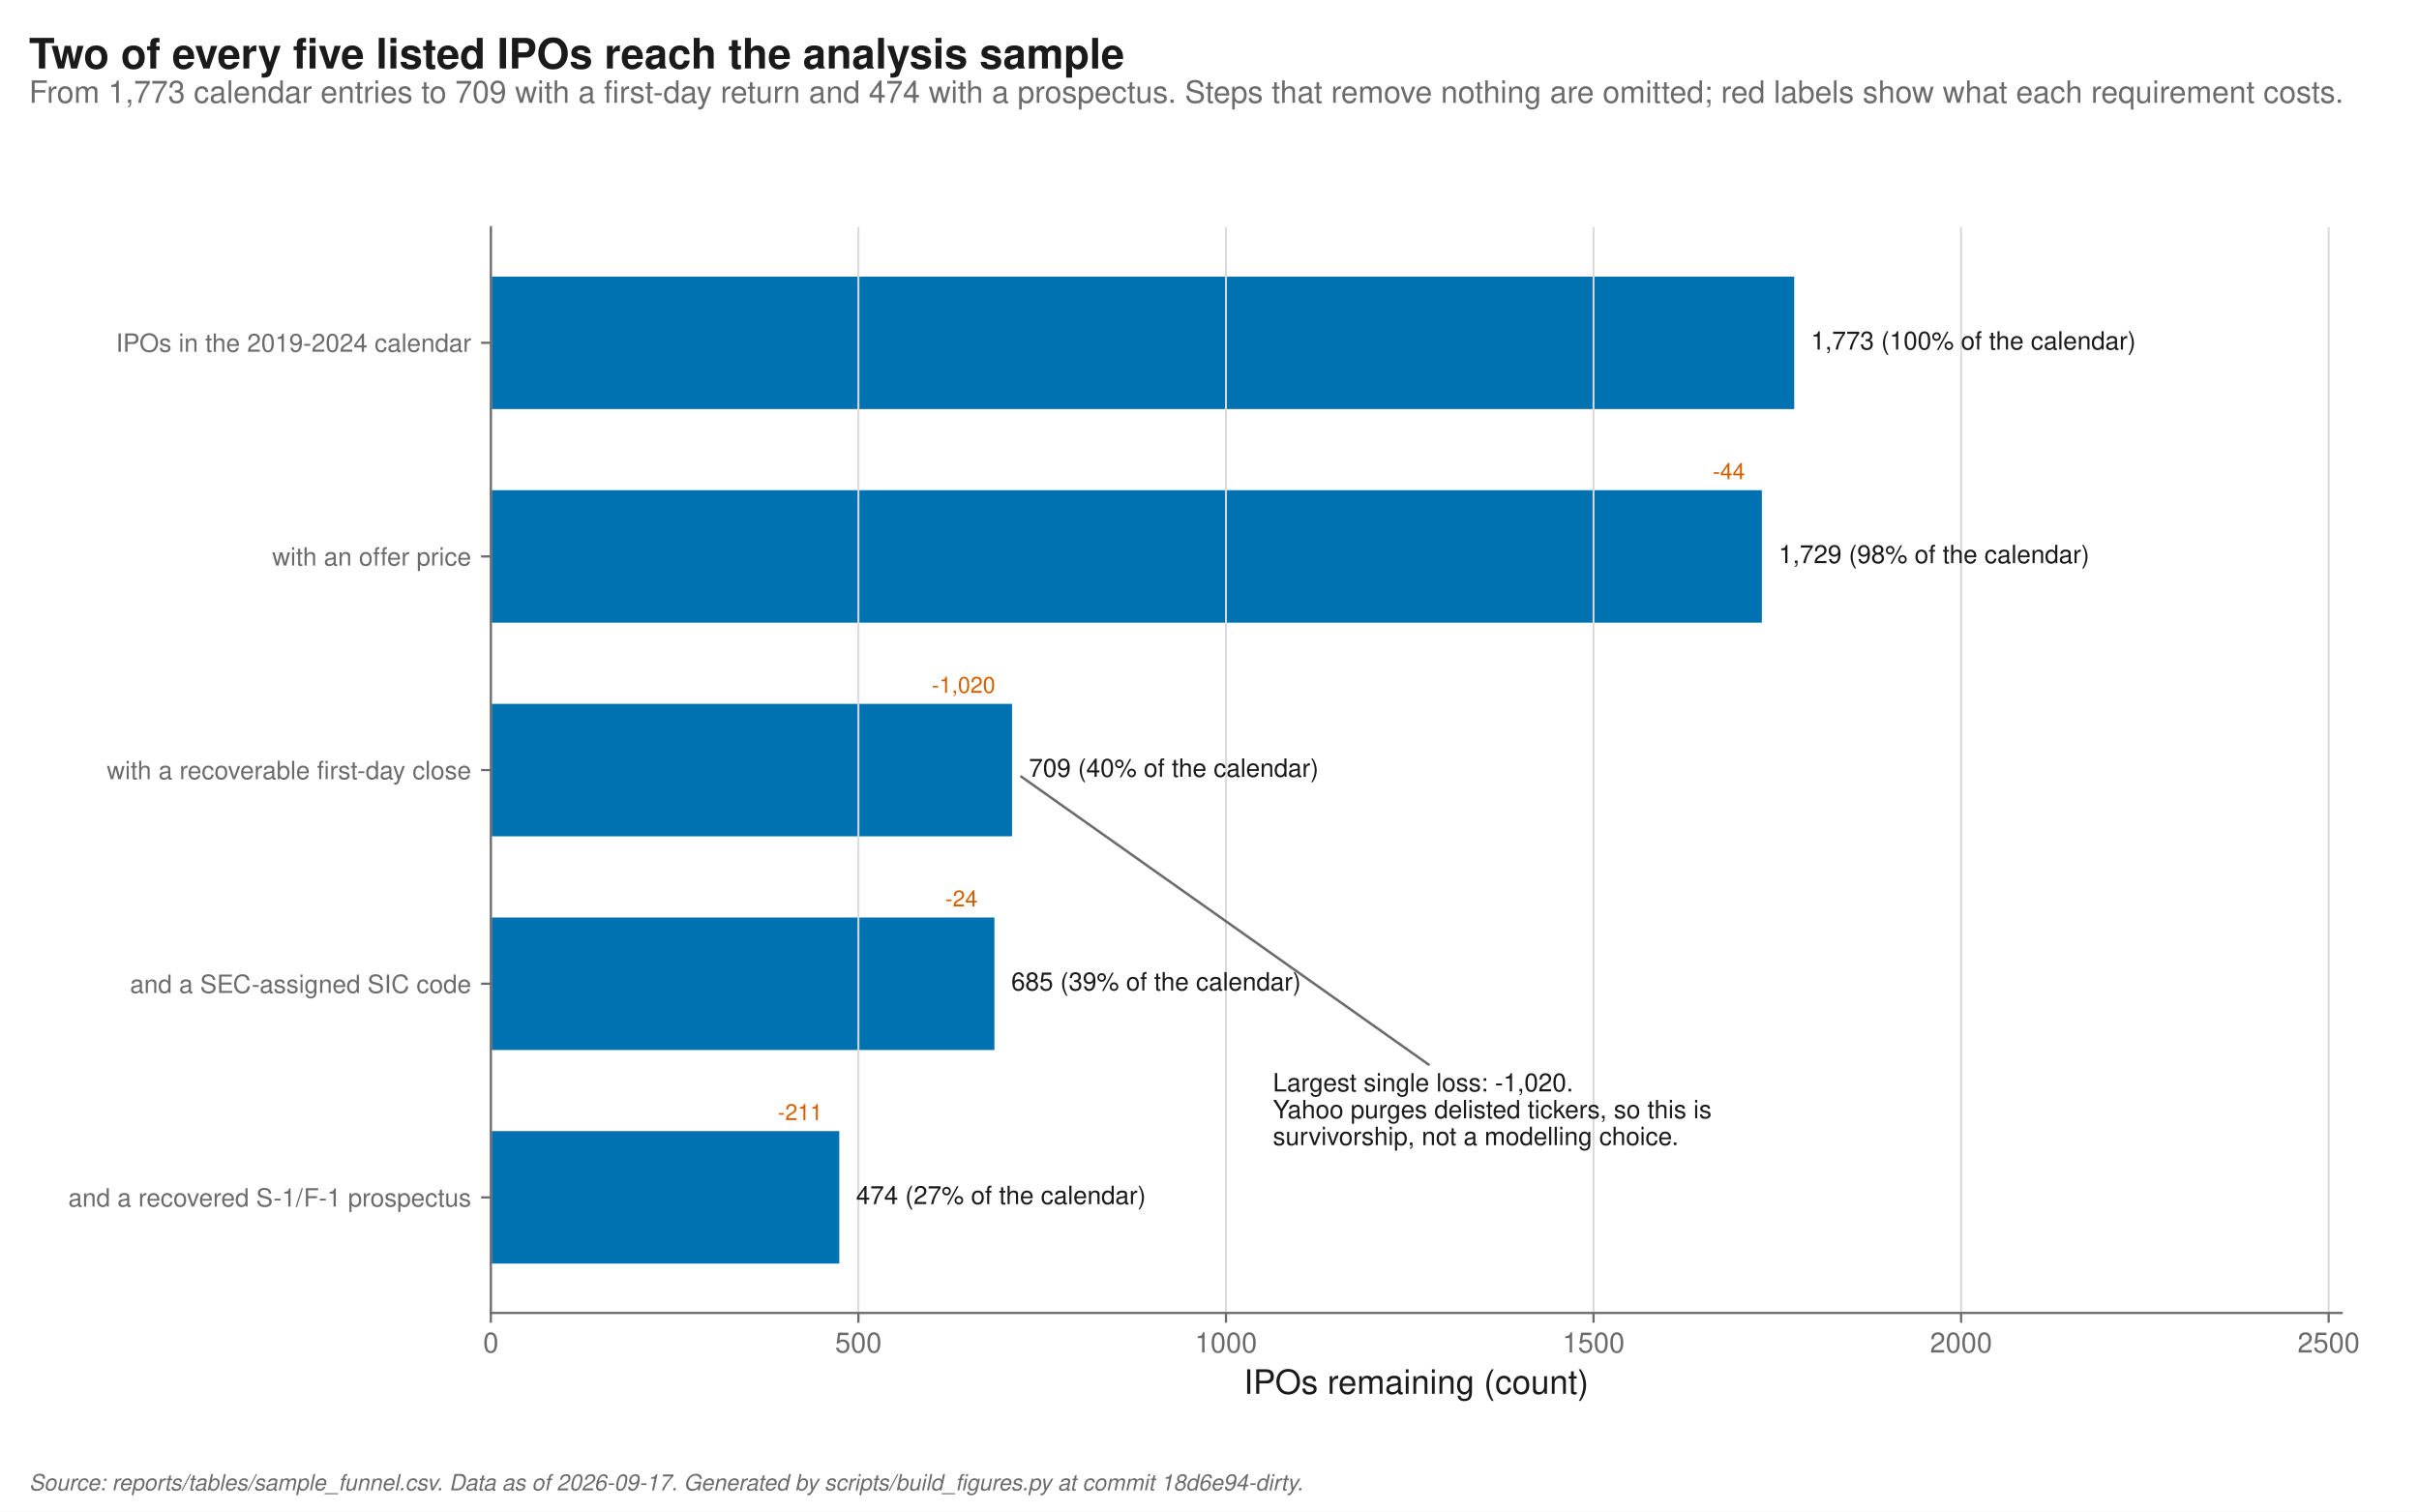
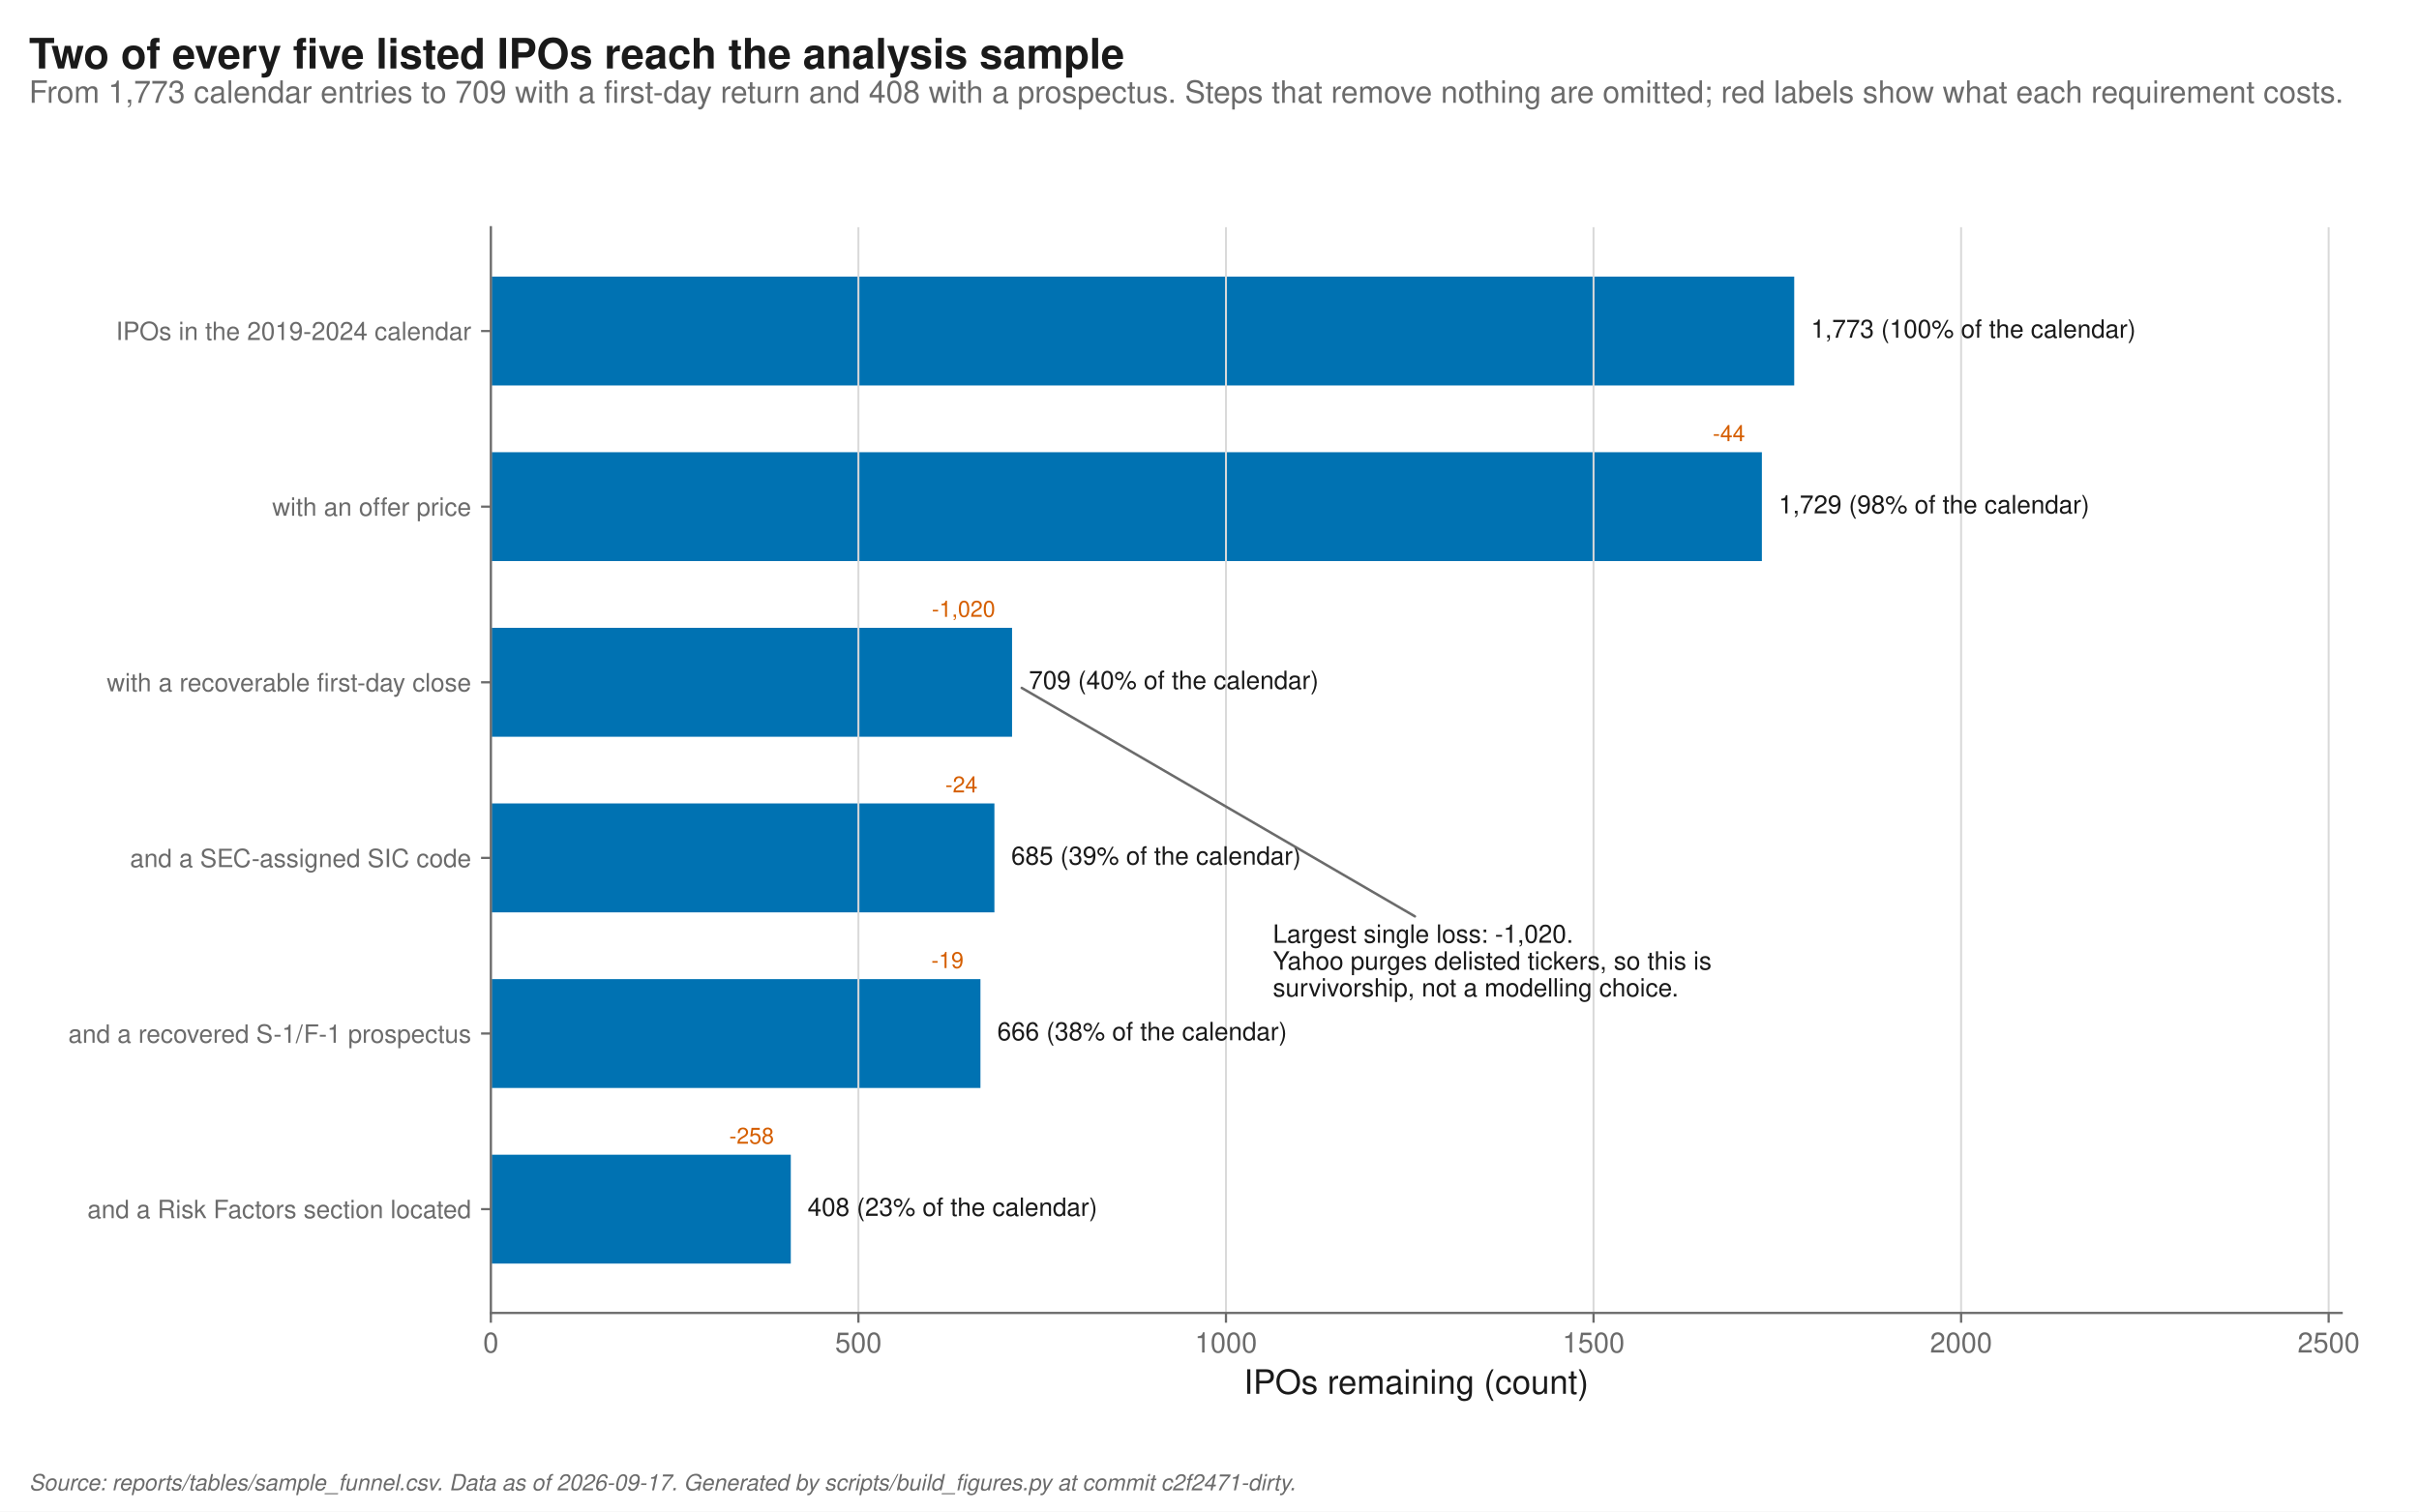
<svg xmlns="http://www.w3.org/2000/svg" xmlns:xlink="http://www.w3.org/1999/xlink" width="864pt" height="540pt" viewBox="0 0 864 540" version="1.1">
  <defs>
    <style type="text/css">*{stroke-linejoin: round; stroke-linecap: butt}</style>
  </defs>
  <g id="figure_1">
    <g id="patch_1">
      <path d="M 0 540  L 864 540  L 864 0  L 0 0  z " style="fill: #ffffff" />
    </g>
    <g id="axes_1">
      <g id="patch_2">
        <path d="M 175.318 469.06  L 836.369 469.06  L 836.369 81.18  L 175.318 81.18  z " style="fill: #ffffff" />
      </g>
      <g id="patch_3">
-         <path d="M 175.318 146.132  L 640.847 146.132  L 640.847 98.811  L 175.318 98.811  z " clip-path="url(#p141eccd45c)" style="fill: #0072b2" />
+         <path d="M 175.318 137.712  L 640.847 137.712  L 640.847 98.811  L 175.318 98.811  z " clip-path="url(#p4461c910ee)" style="fill: #0072b2" />
      </g>
      <g id="patch_4">
-         <path d="M 175.318 222.456  L 629.294 222.456  L 629.294 175.135  L 175.318 175.135  z " clip-path="url(#p141eccd45c)" style="fill: #0072b2" />
+         <path d="M 175.318 200.455  L 629.294 200.455  L 629.294 161.554  L 175.318 161.554  z " clip-path="url(#p4461c910ee)" style="fill: #0072b2" />
      </g>
      <g id="patch_5">
-         <path d="M 175.318 298.781  L 361.477 298.781  L 361.477 251.459  L 175.318 251.459  z " clip-path="url(#p141eccd45c)" style="fill: #0072b2" />
+         <path d="M 175.318 263.199  L 361.477 263.199  L 361.477 224.298  L 175.318 224.298  z " clip-path="url(#p4461c910ee)" style="fill: #0072b2" />
      </g>
      <g id="patch_6">
-         <path d="M 175.318 375.105  L 355.175 375.105  L 355.175 327.784  L 175.318 327.784  z " clip-path="url(#p141eccd45c)" style="fill: #0072b2" />
+         <path d="M 175.318 325.942  L 355.175 325.942  L 355.175 287.041  L 175.318 287.041  z " clip-path="url(#p4461c910ee)" style="fill: #0072b2" />
      </g>
      <g id="patch_7">
-         <path d="M 175.318 451.429  L 299.774 451.429  L 299.774 404.108  L 175.318 404.108  z " clip-path="url(#p141eccd45c)" style="fill: #0072b2" />
+         <path d="M 175.318 388.686  L 350.187 388.686  L 350.187 349.785  L 175.318 349.785  z " clip-path="url(#p4461c910ee)" style="fill: #0072b2" />
+       </g>
+       <g id="patch_8">
+         <path d="M 175.318 451.429  L 282.445 451.429  L 282.445 412.528  L 175.318 412.528  z " clip-path="url(#p4461c910ee)" style="fill: #0072b2" />
      </g>
      <g id="matplotlib.axis_1">
        <g id="xtick_1">
          <g id="line2d_1">
-             <path d="M 175.318 469.06  L 175.318 81.18  " clip-path="url(#p141eccd45c)" style="fill: none; stroke: #d9d9d9; stroke-width: 0.7; stroke-linecap: round" />
+             <path d="M 175.318 469.06  L 175.318 81.18  " clip-path="url(#p4461c910ee)" style="fill: none; stroke: #d9d9d9; stroke-width: 0.7; stroke-linecap: round" />
          </g>
          <g id="line2d_2">
            <defs>
-               <path id="mfbc9244382" d="M 0 0  L 0 3.5  " style="stroke: #6b6b6b; stroke-width: 0.8" />
+               <path id="m962c1795e2" d="M 0 0  L 0 3.5  " style="stroke: #6b6b6b; stroke-width: 0.8" />
            </defs>
            <g>
-               <use xlink:href="#mfbc9244382" x="175.318" y="469.06" style="fill: #6b6b6b; stroke: #6b6b6b; stroke-width: 0.8" />
+               <use xlink:href="#m962c1795e2" x="175.318" y="469.06" style="fill: #6b6b6b; stroke: #6b6b6b; stroke-width: 0.8" />
            </g>
          </g>
          <g id="text_1">
            <text style="fill: #6b6b6b; font: 10px 'Helvetica Neue', 'Helvetica', 'Arial', 'Liberation Sans', 'DejaVu Sans', sans-serif; text-anchor: middle" x="175.318" y="483.201" transform="rotate(-0 175.318 483.2006)">0</text>
          </g>
        </g>
        <g id="xtick_2">
          <g id="line2d_3">
-             <path d="M 306.601 469.06  L 306.601 81.18  " clip-path="url(#p141eccd45c)" style="fill: none; stroke: #d9d9d9; stroke-width: 0.7; stroke-linecap: round" />
+             <path d="M 306.601 469.06  L 306.601 81.18  " clip-path="url(#p4461c910ee)" style="fill: none; stroke: #d9d9d9; stroke-width: 0.7; stroke-linecap: round" />
          </g>
          <g id="line2d_4">
            <g>
-               <use xlink:href="#mfbc9244382" x="306.601" y="469.06" style="fill: #6b6b6b; stroke: #6b6b6b; stroke-width: 0.8" />
+               <use xlink:href="#m962c1795e2" x="306.601" y="469.06" style="fill: #6b6b6b; stroke: #6b6b6b; stroke-width: 0.8" />
            </g>
          </g>
          <g id="text_2">
            <text style="fill: #6b6b6b; font: 10px 'Helvetica Neue', 'Helvetica', 'Arial', 'Liberation Sans', 'DejaVu Sans', sans-serif; text-anchor: middle" x="306.601" y="483.201" transform="rotate(-0 306.6008 483.2006)">500</text>
          </g>
        </g>
        <g id="xtick_3">
          <g id="line2d_5">
-             <path d="M 437.884 469.06  L 437.884 81.18  " clip-path="url(#p141eccd45c)" style="fill: none; stroke: #d9d9d9; stroke-width: 0.7; stroke-linecap: round" />
+             <path d="M 437.884 469.06  L 437.884 81.18  " clip-path="url(#p4461c910ee)" style="fill: none; stroke: #d9d9d9; stroke-width: 0.7; stroke-linecap: round" />
          </g>
          <g id="line2d_6">
            <g>
-               <use xlink:href="#mfbc9244382" x="437.884" y="469.06" style="fill: #6b6b6b; stroke: #6b6b6b; stroke-width: 0.8" />
+               <use xlink:href="#m962c1795e2" x="437.884" y="469.06" style="fill: #6b6b6b; stroke: #6b6b6b; stroke-width: 0.8" />
            </g>
          </g>
          <g id="text_3">
            <text style="fill: #6b6b6b; font: 10px 'Helvetica Neue', 'Helvetica', 'Arial', 'Liberation Sans', 'DejaVu Sans', sans-serif; text-anchor: middle" x="437.884" y="483.201" transform="rotate(-0 437.8836 483.2006)">1000</text>
          </g>
        </g>
        <g id="xtick_4">
          <g id="line2d_7">
-             <path d="M 569.166 469.06  L 569.166 81.18  " clip-path="url(#p141eccd45c)" style="fill: none; stroke: #d9d9d9; stroke-width: 0.7; stroke-linecap: round" />
+             <path d="M 569.166 469.06  L 569.166 81.18  " clip-path="url(#p4461c910ee)" style="fill: none; stroke: #d9d9d9; stroke-width: 0.7; stroke-linecap: round" />
          </g>
          <g id="line2d_8">
            <g>
-               <use xlink:href="#mfbc9244382" x="569.166" y="469.06" style="fill: #6b6b6b; stroke: #6b6b6b; stroke-width: 0.8" />
+               <use xlink:href="#m962c1795e2" x="569.166" y="469.06" style="fill: #6b6b6b; stroke: #6b6b6b; stroke-width: 0.8" />
            </g>
          </g>
          <g id="text_4">
            <text style="fill: #6b6b6b; font: 10px 'Helvetica Neue', 'Helvetica', 'Arial', 'Liberation Sans', 'DejaVu Sans', sans-serif; text-anchor: middle" x="569.166" y="483.201" transform="rotate(-0 569.1664 483.2006)">1500</text>
          </g>
        </g>
        <g id="xtick_5">
          <g id="line2d_9">
-             <path d="M 700.449 469.06  L 700.449 81.18  " clip-path="url(#p141eccd45c)" style="fill: none; stroke: #d9d9d9; stroke-width: 0.7; stroke-linecap: round" />
+             <path d="M 700.449 469.06  L 700.449 81.18  " clip-path="url(#p4461c910ee)" style="fill: none; stroke: #d9d9d9; stroke-width: 0.7; stroke-linecap: round" />
          </g>
          <g id="line2d_10">
            <g>
-               <use xlink:href="#mfbc9244382" x="700.449" y="469.06" style="fill: #6b6b6b; stroke: #6b6b6b; stroke-width: 0.8" />
+               <use xlink:href="#m962c1795e2" x="700.449" y="469.06" style="fill: #6b6b6b; stroke: #6b6b6b; stroke-width: 0.8" />
            </g>
          </g>
          <g id="text_5">
            <text style="fill: #6b6b6b; font: 10px 'Helvetica Neue', 'Helvetica', 'Arial', 'Liberation Sans', 'DejaVu Sans', sans-serif; text-anchor: middle" x="700.449" y="483.201" transform="rotate(-0 700.4492 483.2006)">2000</text>
          </g>
        </g>
        <g id="xtick_6">
          <g id="line2d_11">
-             <path d="M 831.732 469.06  L 831.732 81.18  " clip-path="url(#p141eccd45c)" style="fill: none; stroke: #d9d9d9; stroke-width: 0.7; stroke-linecap: round" />
+             <path d="M 831.732 469.06  L 831.732 81.18  " clip-path="url(#p4461c910ee)" style="fill: none; stroke: #d9d9d9; stroke-width: 0.7; stroke-linecap: round" />
          </g>
          <g id="line2d_12">
            <g>
-               <use xlink:href="#mfbc9244382" x="831.732" y="469.06" style="fill: #6b6b6b; stroke: #6b6b6b; stroke-width: 0.8" />
+               <use xlink:href="#m962c1795e2" x="831.732" y="469.06" style="fill: #6b6b6b; stroke: #6b6b6b; stroke-width: 0.8" />
            </g>
          </g>
          <g id="text_6">
            <text style="fill: #6b6b6b; font: 10px 'Helvetica Neue', 'Helvetica', 'Arial', 'Liberation Sans', 'DejaVu Sans', sans-serif; text-anchor: middle" x="831.732" y="483.201" transform="rotate(-0 831.732 483.2006)">2500</text>
          </g>
        </g>
        <g id="text_7">
          <text style="fill: #1a1a1a; font: 12px 'Helvetica Neue', 'Helvetica', 'Arial', 'Liberation Sans', 'DejaVu Sans', sans-serif; text-anchor: middle" x="505.843" y="497.942" transform="rotate(-0 505.8434 497.9422)">IPOs remaining (count)</text>
        </g>
      </g>
      <g id="matplotlib.axis_2">
        <g id="ytick_1">
          <g id="line2d_13">
            <defs>
-               <path id="m131d739472" d="M 0 0  L -3.5 0  " style="stroke: #6b6b6b; stroke-width: 0.8" />
+               <path id="m508e32f09c" d="M 0 0  L -3.5 0  " style="stroke: #6b6b6b; stroke-width: 0.8" />
            </defs>
            <g>
-               <use xlink:href="#m131d739472" x="175.318" y="122.471" style="fill: #6b6b6b; stroke: #6b6b6b; stroke-width: 0.8" />
+               <use xlink:href="#m508e32f09c" x="175.318" y="118.261" style="fill: #6b6b6b; stroke: #6b6b6b; stroke-width: 0.8" />
            </g>
          </g>
          <g id="text_8">
-             <text style="fill: #6b6b6b; font: 9px 'Helvetica Neue', 'Helvetica', 'Arial', 'Liberation Sans', 'DejaVu Sans', sans-serif; text-anchor: end" x="168.318" y="125.685" transform="rotate(-0 168.318 125.6847)">IPOs in the 2019-2024 calendar</text>
+             <text style="fill: #6b6b6b; font: 9px 'Helvetica Neue', 'Helvetica', 'Arial', 'Liberation Sans', 'DejaVu Sans', sans-serif; text-anchor: end" x="168.318" y="121.475" transform="rotate(-0 168.318 121.4747)">IPOs in the 2019-2024 calendar</text>
          </g>
        </g>
        <g id="ytick_2">
          <g id="line2d_14">
            <g>
-               <use xlink:href="#m131d739472" x="175.318" y="198.796" style="fill: #6b6b6b; stroke: #6b6b6b; stroke-width: 0.8" />
+               <use xlink:href="#m508e32f09c" x="175.318" y="181.005" style="fill: #6b6b6b; stroke: #6b6b6b; stroke-width: 0.8" />
            </g>
          </g>
          <g id="text_9">
-             <text style="fill: #6b6b6b; font: 9px 'Helvetica Neue', 'Helvetica', 'Arial', 'Liberation Sans', 'DejaVu Sans', sans-serif; text-anchor: end" x="168.318" y="202.045" transform="rotate(-0 168.318 202.0449)">with an offer price</text>
+             <text style="fill: #6b6b6b; font: 9px 'Helvetica Neue', 'Helvetica', 'Arial', 'Liberation Sans', 'DejaVu Sans', sans-serif; text-anchor: end" x="168.318" y="184.254" transform="rotate(-0 168.318 184.254)">with an offer price</text>
          </g>
        </g>
        <g id="ytick_3">
          <g id="line2d_15">
            <g>
-               <use xlink:href="#m131d739472" x="175.318" y="275.12" style="fill: #6b6b6b; stroke: #6b6b6b; stroke-width: 0.8" />
+               <use xlink:href="#m508e32f09c" x="175.318" y="243.748" style="fill: #6b6b6b; stroke: #6b6b6b; stroke-width: 0.8" />
            </g>
          </g>
          <g id="text_10">
-             <text style="fill: #6b6b6b; font: 9px 'Helvetica Neue', 'Helvetica', 'Arial', 'Liberation Sans', 'DejaVu Sans', sans-serif; text-anchor: end" x="168.318" y="278.369" transform="rotate(-0 168.318 278.3691)">with a recoverable first-day close</text>
+             <text style="fill: #6b6b6b; font: 9px 'Helvetica Neue', 'Helvetica', 'Arial', 'Liberation Sans', 'DejaVu Sans', sans-serif; text-anchor: end" x="168.318" y="246.997" transform="rotate(-0 168.318 246.9974)">with a recoverable first-day close</text>
          </g>
        </g>
        <g id="ytick_4">
          <g id="line2d_16">
            <g>
-               <use xlink:href="#m131d739472" x="175.318" y="351.444" style="fill: #6b6b6b; stroke: #6b6b6b; stroke-width: 0.8" />
+               <use xlink:href="#m508e32f09c" x="175.318" y="306.492" style="fill: #6b6b6b; stroke: #6b6b6b; stroke-width: 0.8" />
            </g>
          </g>
          <g id="text_11">
-             <text style="fill: #6b6b6b; font: 9px 'Helvetica Neue', 'Helvetica', 'Arial', 'Liberation Sans', 'DejaVu Sans', sans-serif; text-anchor: end" x="168.318" y="354.734" transform="rotate(-0 168.318 354.7335)">and a SEC-assigned SIC code</text>
+             <text style="fill: #6b6b6b; font: 9px 'Helvetica Neue', 'Helvetica', 'Arial', 'Liberation Sans', 'DejaVu Sans', sans-serif; text-anchor: end" x="168.318" y="309.781" transform="rotate(-0 168.318 309.7809)">and a SEC-assigned SIC code</text>
          </g>
        </g>
        <g id="ytick_5">
          <g id="line2d_17">
            <g>
-               <use xlink:href="#m131d739472" x="175.318" y="427.769" style="fill: #6b6b6b; stroke: #6b6b6b; stroke-width: 0.8" />
+               <use xlink:href="#m508e32f09c" x="175.318" y="369.235" style="fill: #6b6b6b; stroke: #6b6b6b; stroke-width: 0.8" />
            </g>
          </g>
          <g id="text_12">
-             <text style="fill: #6b6b6b; font: 9px 'Helvetica Neue', 'Helvetica', 'Arial', 'Liberation Sans', 'DejaVu Sans', sans-serif; text-anchor: end" x="168.318" y="431.058" transform="rotate(-0 168.318 431.0578)">and a recovered S-1/F-1 prospectus</text>
-           </g>
-         </g>
-       </g>
-       <g id="patch_8">
+             <text style="fill: #6b6b6b; font: 9px 'Helvetica Neue', 'Helvetica', 'Arial', 'Liberation Sans', 'DejaVu Sans', sans-serif; text-anchor: end" x="168.318" y="372.524" transform="rotate(-0 168.318 372.5244)">and a recovered S-1/F-1 prospectus</text>
+           </g>
+         </g>
+         <g id="ytick_6">
+           <g id="line2d_18">
+             <g>
+               <use xlink:href="#m508e32f09c" x="175.318" y="431.979" style="fill: #6b6b6b; stroke: #6b6b6b; stroke-width: 0.8" />
+             </g>
+           </g>
+           <g id="text_13">
+             <text style="fill: #6b6b6b; font: 9px 'Helvetica Neue', 'Helvetica', 'Arial', 'Liberation Sans', 'DejaVu Sans', sans-serif; text-anchor: end" x="168.318" y="435.192" transform="rotate(-0 168.318 435.1919)">and a Risk Factors section located</text>
+           </g>
+         </g>
+       </g>
+       <g id="patch_9">
        <path d="M 175.318 469.06  L 175.318 81.18  " style="fill: none; stroke: #6b6b6b; stroke-width: 0.8; stroke-linejoin: miter; stroke-linecap: square" />
      </g>
-       <g id="patch_9">
+       <g id="patch_10">
        <path d="M 175.318 469.06  L 836.369 469.06  " style="fill: none; stroke: #6b6b6b; stroke-width: 0.8; stroke-linejoin: miter; stroke-linecap: square" />
      </g>
-       <g id="text_13">
-         <text style="fill: #1a1a1a; font: 9px 'Helvetica Neue', 'Helvetica', 'Arial', 'Liberation Sans', 'DejaVu Sans', sans-serif; text-anchor: start" x="646.847" y="124.874" transform="rotate(-0 646.8468 124.874)">1,773   (100% of the calendar)</text>
-       </g>
      <g id="text_14">
-         <text style="fill: #1a1a1a; font: 9px 'Helvetica Neue', 'Helvetica', 'Arial', 'Liberation Sans', 'DejaVu Sans', sans-serif; text-anchor: start" x="635.294" y="201.198" transform="rotate(-0 635.2939 201.1983)">1,729   (98% of the calendar)</text>
+         <text style="fill: #1a1a1a; font: 9px 'Helvetica Neue', 'Helvetica', 'Arial', 'Liberation Sans', 'DejaVu Sans', sans-serif; text-anchor: start" x="646.847" y="120.664" transform="rotate(-0 646.8468 120.664)">1,773   (100% of the calendar)</text>
      </g>
      <g id="text_15">
-         <text style="fill: #d55e00; font: 8px 'Helvetica Neue', 'Helvetica', 'Arial', 'Liberation Sans', 'DejaVu Sans', sans-serif; text-anchor: end" x="623.294" y="171.203" transform="rotate(-0 623.2939 171.2033)">-44</text>
+         <text style="fill: #1a1a1a; font: 9px 'Helvetica Neue', 'Helvetica', 'Arial', 'Liberation Sans', 'DejaVu Sans', sans-serif; text-anchor: start" x="635.294" y="183.407" transform="rotate(-0 635.2939 183.4074)">1,729   (98% of the calendar)</text>
      </g>
      <g id="text_16">
-         <text style="fill: #1a1a1a; font: 9px 'Helvetica Neue', 'Helvetica', 'Arial', 'Liberation Sans', 'DejaVu Sans', sans-serif; text-anchor: start" x="367.477" y="277.523" transform="rotate(-0 367.477 277.5226)">709   (40% of the calendar)</text>
+         <text style="fill: #d55e00; font: 8px 'Helvetica Neue', 'Helvetica', 'Arial', 'Liberation Sans', 'DejaVu Sans', sans-serif; text-anchor: end" x="623.294" y="157.622" transform="rotate(-0 623.2939 157.6225)">-44</text>
      </g>
      <g id="text_17">
-         <text style="fill: #d55e00; font: 8px 'Helvetica Neue', 'Helvetica', 'Arial', 'Liberation Sans', 'DejaVu Sans', sans-serif; text-anchor: end" x="355.477" y="247.528" transform="rotate(-0 355.477 247.5276)">-1,020</text>
+         <text style="fill: #1a1a1a; font: 9px 'Helvetica Neue', 'Helvetica', 'Arial', 'Liberation Sans', 'DejaVu Sans', sans-serif; text-anchor: start" x="367.477" y="246.151" transform="rotate(-0 367.477 246.1509)">709   (40% of the calendar)</text>
      </g>
      <g id="text_18">
-         <text style="fill: #1a1a1a; font: 9px 'Helvetica Neue', 'Helvetica', 'Arial', 'Liberation Sans', 'DejaVu Sans', sans-serif; text-anchor: start" x="361.175" y="353.847" transform="rotate(-0 361.1754 353.8469)">685   (39% of the calendar)</text>
+         <text style="fill: #d55e00; font: 8px 'Helvetica Neue', 'Helvetica', 'Arial', 'Liberation Sans', 'DejaVu Sans', sans-serif; text-anchor: end" x="355.477" y="220.366" transform="rotate(-0 355.477 220.3659)">-1,020</text>
      </g>
      <g id="text_19">
-         <text style="fill: #d55e00; font: 8px 'Helvetica Neue', 'Helvetica', 'Arial', 'Liberation Sans', 'DejaVu Sans', sans-serif; text-anchor: end" x="349.175" y="323.852" transform="rotate(-0 349.1754 323.8519)">-24</text>
+         <text style="fill: #1a1a1a; font: 9px 'Helvetica Neue', 'Helvetica', 'Arial', 'Liberation Sans', 'DejaVu Sans', sans-serif; text-anchor: start" x="361.175" y="308.894" transform="rotate(-0 361.1754 308.8943)">685   (39% of the calendar)</text>
      </g>
      <g id="text_20">
-         <text style="fill: #1a1a1a; font: 9px 'Helvetica Neue', 'Helvetica', 'Arial', 'Liberation Sans', 'DejaVu Sans', sans-serif; text-anchor: start" x="305.774" y="430.171" transform="rotate(-0 305.7741 430.1711)">474   (27% of the calendar)</text>
+         <text style="fill: #d55e00; font: 8px 'Helvetica Neue', 'Helvetica', 'Arial', 'Liberation Sans', 'DejaVu Sans', sans-serif; text-anchor: end" x="349.175" y="283.109" transform="rotate(-0 349.1754 283.1094)">-24</text>
      </g>
      <g id="text_21">
-         <text style="fill: #d55e00; font: 8px 'Helvetica Neue', 'Helvetica', 'Arial', 'Liberation Sans', 'DejaVu Sans', sans-serif; text-anchor: end" x="293.774" y="400.176" transform="rotate(-0 293.7741 400.1762)">-211</text>
-       </g>
-       <g id="patch_10">
-         <path d="M 510.287 380.337  Q 437.516 328.884 364.744 277.43  " style="fill: none; stroke: #6b6b6b; stroke-width: 0.9; stroke-linecap: round" />
+         <text style="fill: #1a1a1a; font: 9px 'Helvetica Neue', 'Helvetica', 'Arial', 'Liberation Sans', 'DejaVu Sans', sans-serif; text-anchor: start" x="356.187" y="371.638" transform="rotate(-0 356.1867 371.6378)">666   (38% of the calendar)</text>
      </g>
      <g id="text_22">
-         <text style="fill: #1a1a1a; font: 9px 'Helvetica Neue', 'Helvetica', 'Arial', 'Liberation Sans', 'DejaVu Sans', sans-serif" transform="translate(454.6353 389.9179)">Largest single loss: -1,020.</text>
-         <text style="fill: #1a1a1a; font: 9px 'Helvetica Neue', 'Helvetica', 'Arial', 'Liberation Sans', 'DejaVu Sans', sans-serif" transform="translate(454.6353 399.5114)">Yahoo purges delisted tickers, so this is</text>
-         <text style="fill: #1a1a1a; font: 9px 'Helvetica Neue', 'Helvetica', 'Arial', 'Liberation Sans', 'DejaVu Sans', sans-serif" transform="translate(454.6353 409.1048)">survivorship, not a modelling choice.</text>
-       </g>
-     </g>
-     <g id="text_23">
+         <text style="fill: #d55e00; font: 8px 'Helvetica Neue', 'Helvetica', 'Arial', 'Liberation Sans', 'DejaVu Sans', sans-serif; text-anchor: end" x="344.187" y="345.853" transform="rotate(-0 344.1867 345.8528)">-19</text>
+       </g>
+       <g id="text_23">
+         <text style="fill: #1a1a1a; font: 9px 'Helvetica Neue', 'Helvetica', 'Arial', 'Liberation Sans', 'DejaVu Sans', sans-serif; text-anchor: start" x="288.445" y="434.381" transform="rotate(-0 288.4448 434.3812)">408   (23% of the calendar)</text>
+       </g>
+       <g id="text_24">
+         <text style="fill: #d55e00; font: 8px 'Helvetica Neue', 'Helvetica', 'Arial', 'Liberation Sans', 'DejaVu Sans', sans-serif; text-anchor: end" x="276.445" y="408.596" transform="rotate(-0 276.4448 408.5963)">-258</text>
+       </g>
+       <g id="patch_11">
+         <path d="M 505.366 327.383  Q 435.15 286.571 364.935 245.758  " style="fill: none; stroke: #6b6b6b; stroke-width: 0.9; stroke-linecap: round" />
+       </g>
+       <g id="text_25">
+         <text style="fill: #1a1a1a; font: 9px 'Helvetica Neue', 'Helvetica', 'Arial', 'Liberation Sans', 'DejaVu Sans', sans-serif" transform="translate(454.6353 336.8169)">Largest single loss: -1,020.</text>
+         <text style="fill: #1a1a1a; font: 9px 'Helvetica Neue', 'Helvetica', 'Arial', 'Liberation Sans', 'DejaVu Sans', sans-serif" transform="translate(454.6353 346.4103)">Yahoo purges delisted tickers, so this is</text>
+         <text style="fill: #1a1a1a; font: 9px 'Helvetica Neue', 'Helvetica', 'Arial', 'Liberation Sans', 'DejaVu Sans', sans-serif" transform="translate(454.6353 356.0037)">survivorship, not a modelling choice.</text>
+       </g>
+     </g>
+     <g id="text_26">
      <text style="fill: #1a1a1a; font: 600 15px 'Helvetica Neue', 'Helvetica', 'Arial', 'Liberation Sans', 'DejaVu Sans', sans-serif; text-anchor: start" x="10.368" y="24.464" transform="rotate(-0 10.368 24.46406)">Two of every five listed IPOs reach the analysis sample</text>
    </g>
-     <g id="text_24">
-       <text style="fill: #6b6b6b; font: 11px 'Helvetica Neue', 'Helvetica', 'Arial', 'Liberation Sans', 'DejaVu Sans', sans-serif; text-anchor: start" x="10.368" y="36.72" transform="rotate(-0 10.368 36.72)">From 1,773 calendar entries to 709 with a first-day return and 474 with a prospectus. Steps that remove nothing are omitted; red labels show what each requirement costs.</text>
-     </g>
-     <g id="text_25">
-       <text style="fill: #6b6b6b; font: italic 8px 'Helvetica Neue', 'Helvetica', 'Arial', 'Liberation Sans', 'DejaVu Sans', sans-serif; text-anchor: start" x="10.368" y="532.44" transform="rotate(-0 10.368 532.44)">Source: reports/tables/sample_funnel.csv. Data as of 2026-09-17.  Generated by scripts/build_figures.py at commit 18d6e94-dirty.</text>
+     <g id="text_27">
+       <text style="fill: #6b6b6b; font: 11px 'Helvetica Neue', 'Helvetica', 'Arial', 'Liberation Sans', 'DejaVu Sans', sans-serif; text-anchor: start" x="10.368" y="36.72" transform="rotate(-0 10.368 36.72)">From 1,773 calendar entries to 709 with a first-day return and 408 with a prospectus. Steps that remove nothing are omitted; red labels show what each requirement costs.</text>
+     </g>
+     <g id="text_28">
+       <text style="fill: #6b6b6b; font: italic 8px 'Helvetica Neue', 'Helvetica', 'Arial', 'Liberation Sans', 'DejaVu Sans', sans-serif; text-anchor: start" x="10.368" y="532.44" transform="rotate(-0 10.368 532.44)">Source: reports/tables/sample_funnel.csv. Data as of 2026-09-17.  Generated by scripts/build_figures.py at commit c2f2471-dirty.</text>
    </g>
  </g>
  <defs>
-     <clipPath id="p141eccd45c">
+     <clipPath id="p4461c910ee">
      <rect x="175.318" y="81.18" width="661.051" height="387.88" />
    </clipPath>
  </defs>
</svg>
